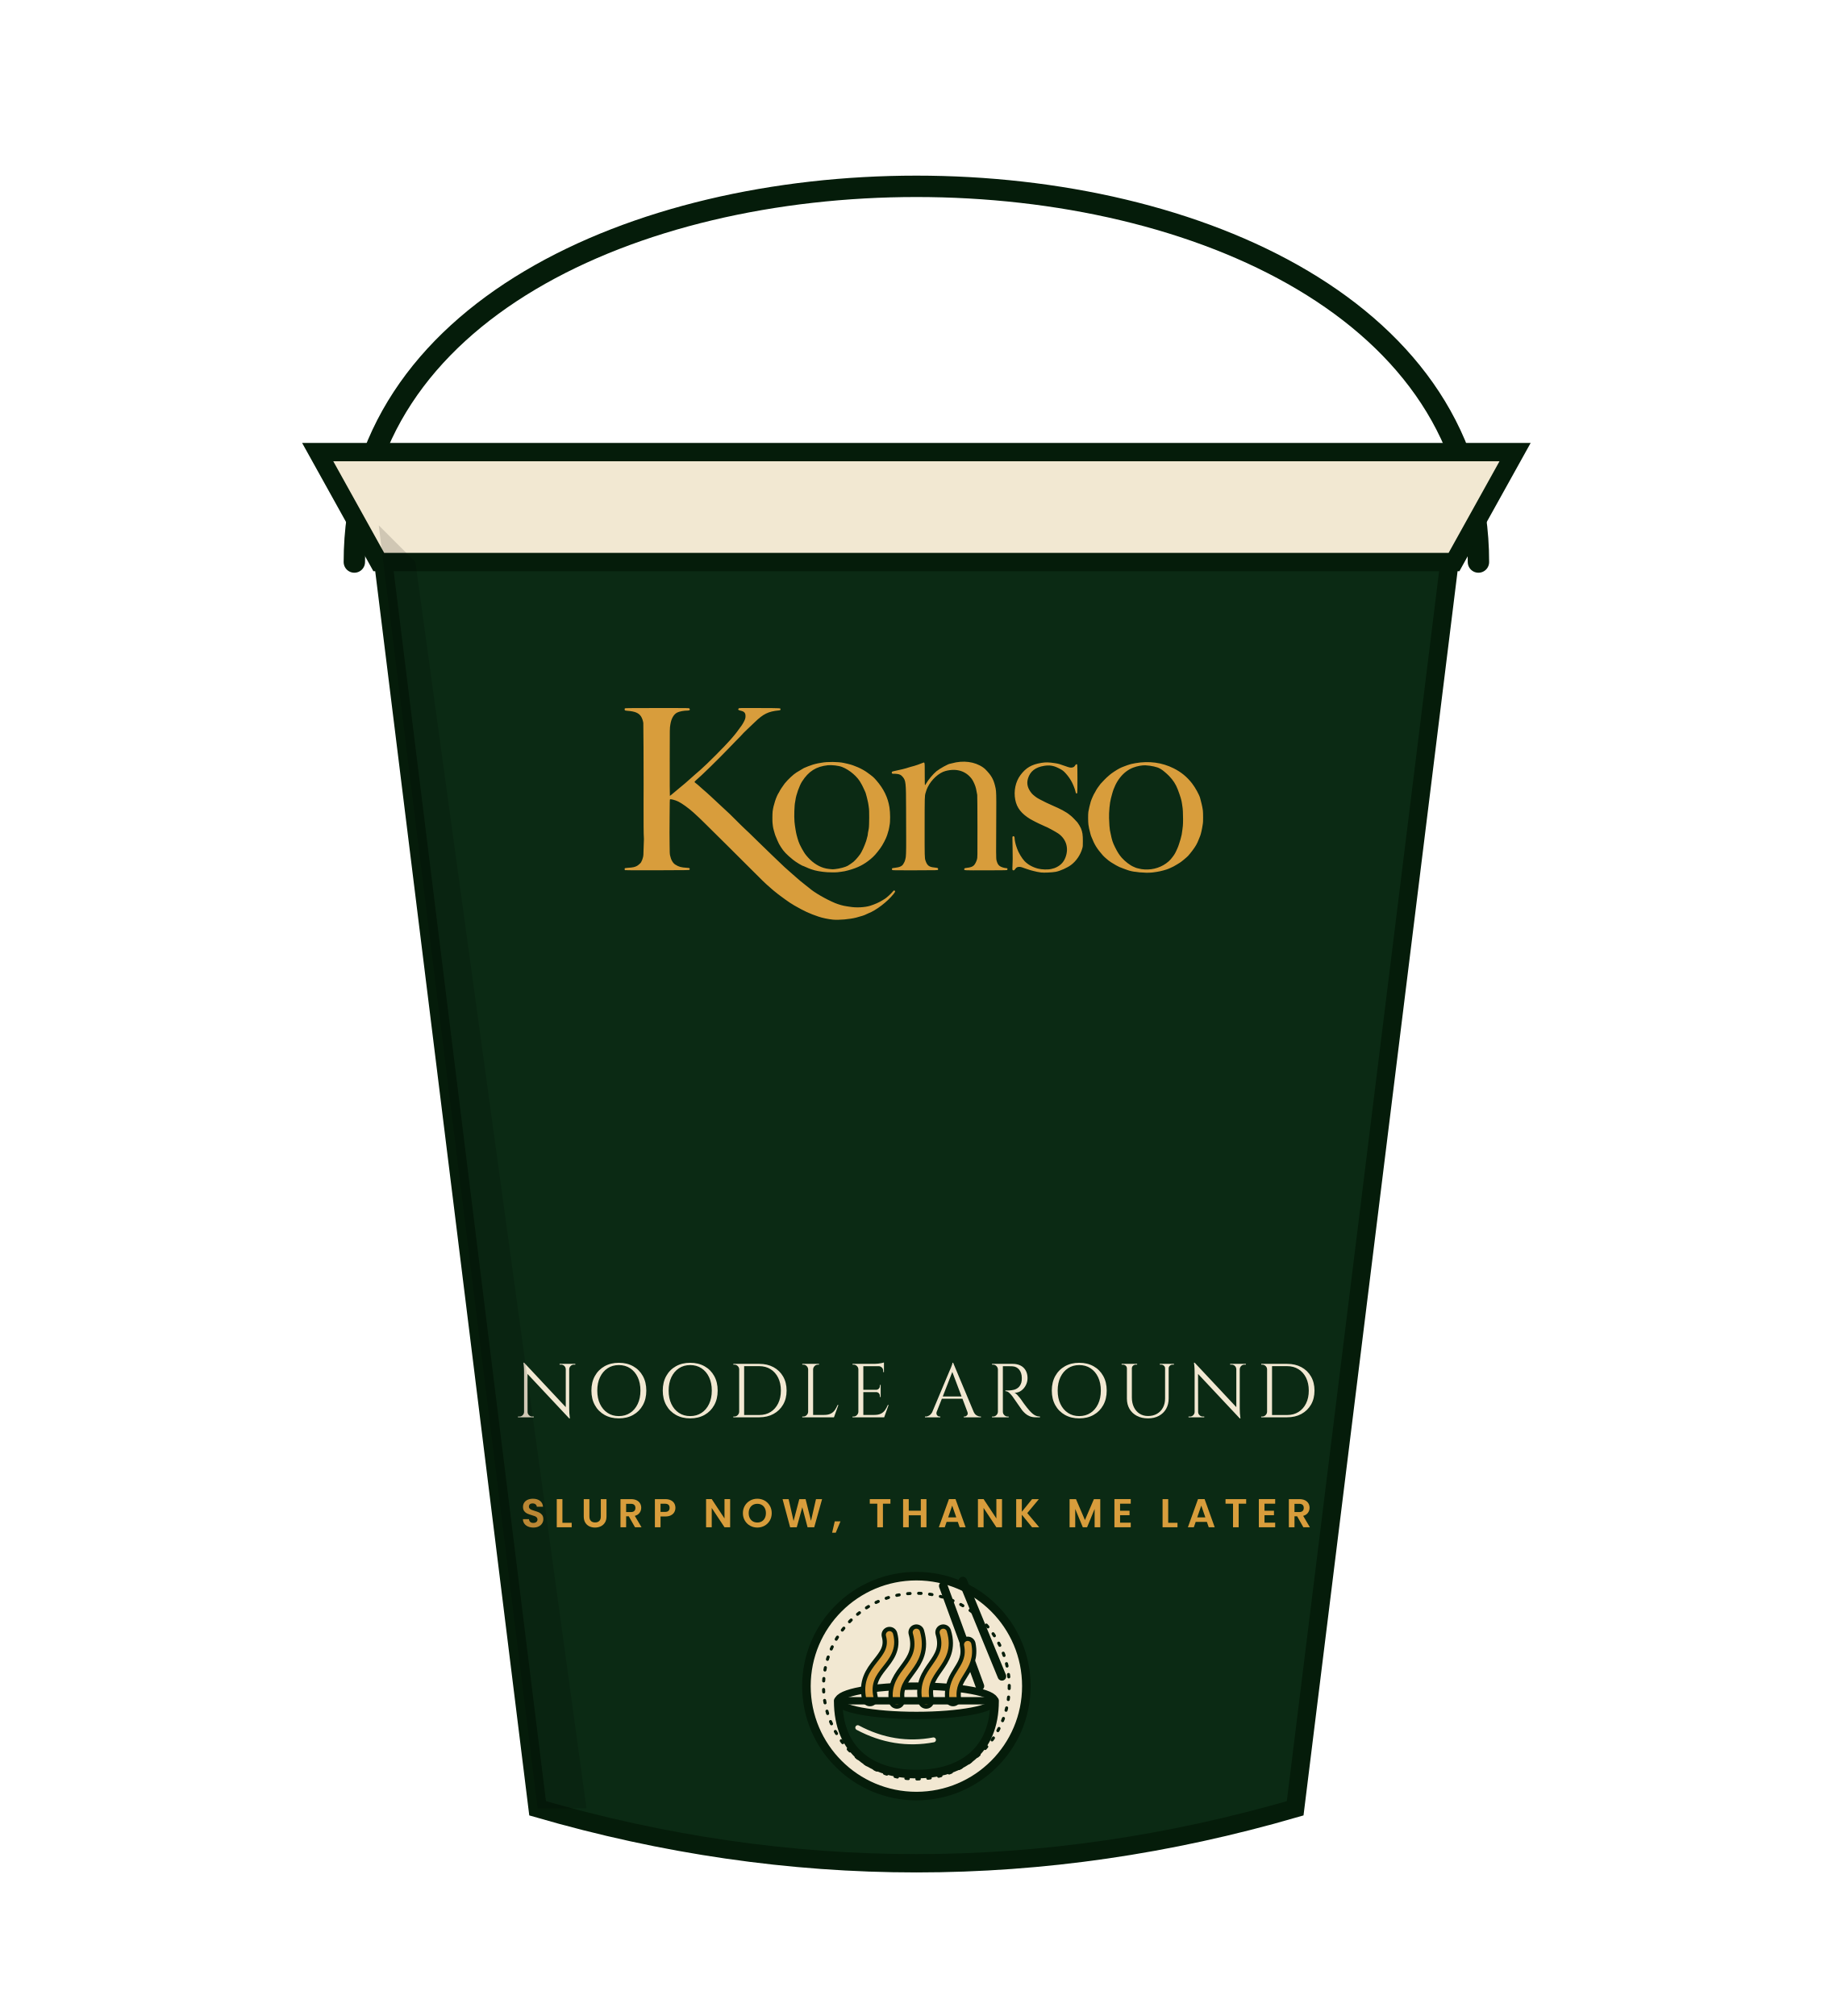
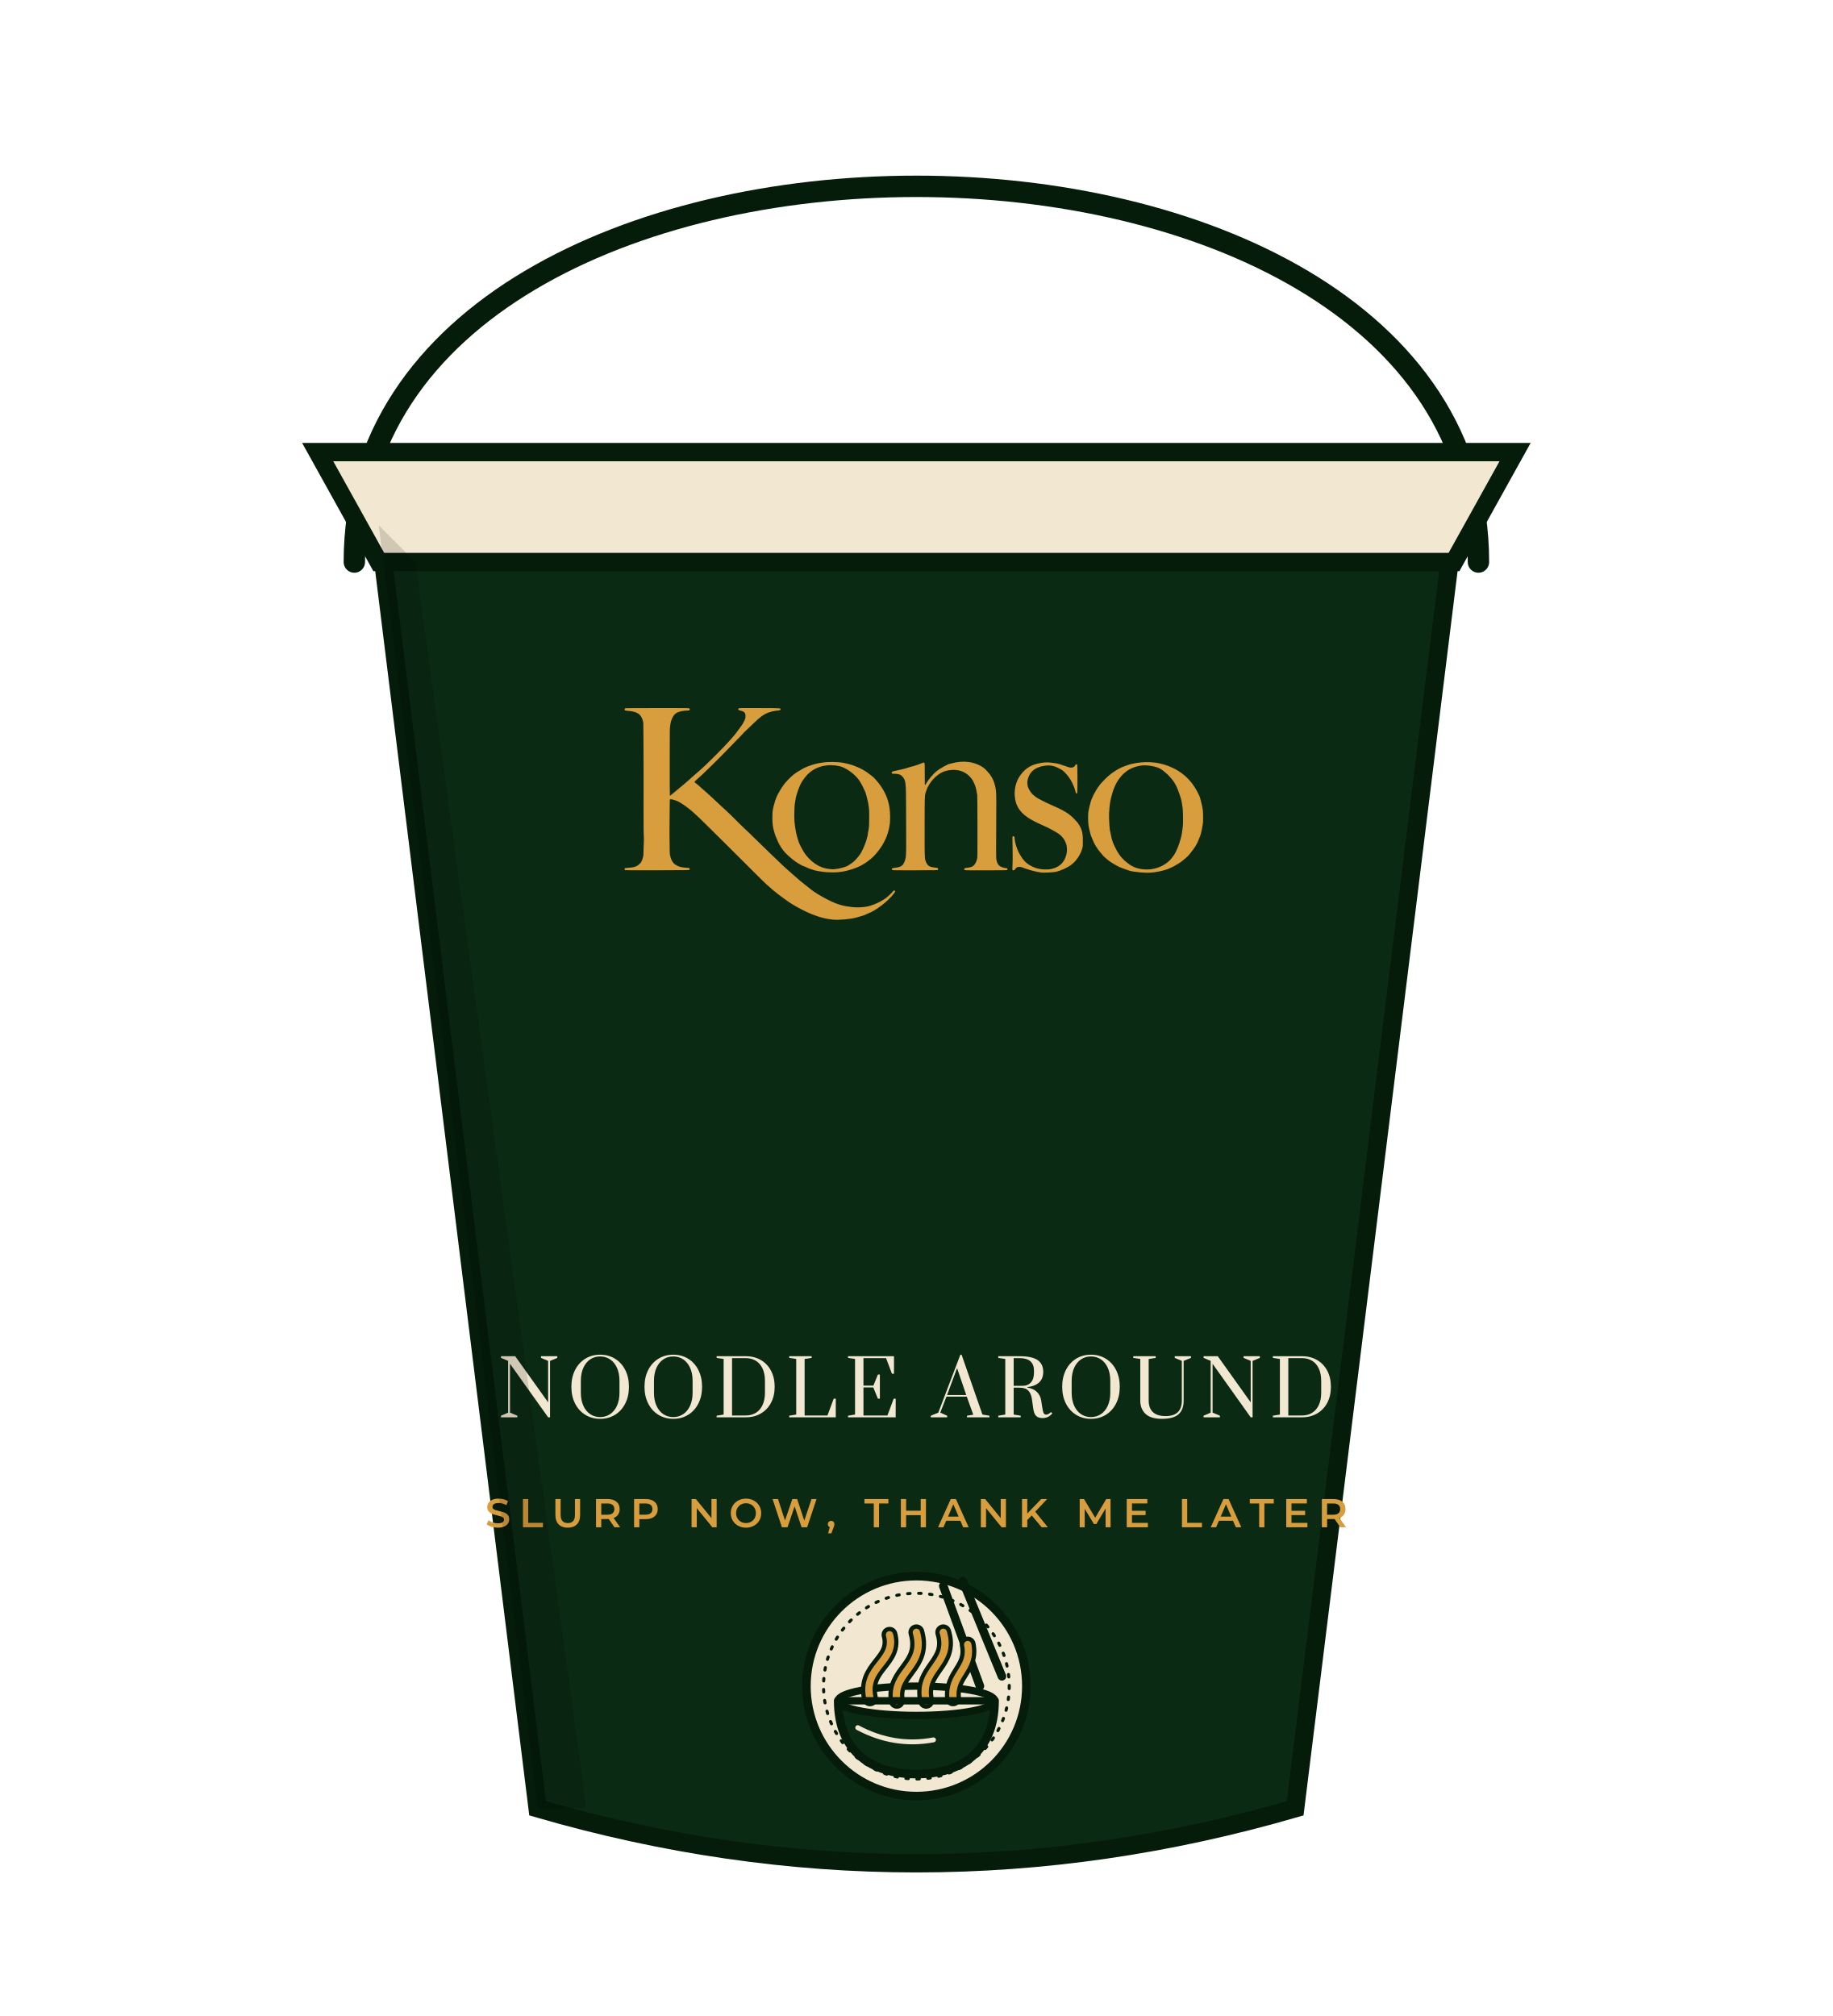
<svg xmlns="http://www.w3.org/2000/svg" viewBox="0 0 300 330">
  <path d="M58,92 C58,10 242,10 242,92" fill="none" stroke="#051C0A" stroke-width="3.5" stroke-linecap="round" />
  <path d="M62,86 L238,86 L212,296 Q150,314 88,296 Z" fill="#0B2A14" stroke="#051C0A" stroke-width="3" />
  <path d="M52,74 L248,74 L238,92 L62,92 Z" fill="#F2E8D2" stroke="#051C0A" stroke-width="3" />
  <svg x="96.00" y="110.00" width="108.00" height="45.23" viewBox="0 0 800.0 335.0">
    <path transform="translate(30.0 30.0)" fill="#D89D3C" fill-rule="evenodd" d="M268.75 270.24 C262.92 269.63 256.16 268.23 251.43 266.63 C240.30 262.87 234.21 260.07 222.00 253.07 C218.72 251.19 214.41 248.34 211.02 245.82 C209.59 244.75 207.55 243.26 206.49 242.50 C204.03 240.75 200.64 238.15 199.48 237.12 C198.99 236.69 197.98 235.88 197.23 235.33 C196.49 234.77 195.37 233.83 194.76 233.22 C194.14 232.62 193.01 231.62 192.24 231.00 C188.63 228.09 180.80 220.53 168.58 208.16 C164.50 204.03 143.81 183.41 140.75 180.42 C135.58 175.37 119.15 159.11 113.14 153.10 C108.88 148.83 104.75 144.92 99.62 140.29 C93.80 135.02 85.47 129.03 81.12 126.98 C77.21 125.14 71.88 123.77 71.20 124.45 C70.98 124.67 70.88 129.57 70.80 144.19 C70.75 154.88 70.69 164.07 70.67 164.62 C70.66 165.18 70.67 167.65 70.71 170.12 C70.74 172.60 70.78 176.59 70.79 179.00 C70.84 188.48 70.92 190.38 71.36 192.47 C72.44 197.65 74.72 201.64 77.62 203.48 C81.96 206.22 84.67 206.97 91.69 207.39 C94.17 207.54 94.55 207.62 94.88 208.08 C95.36 208.77 95.35 209.08 94.81 209.73 C94.38 210.27 94.38 210.27 55.80 210.39 C29.46 210.46 17.06 210.42 16.73 210.24 C16.08 209.89 16.05 208.12 16.69 207.79 C16.93 207.67 18.59 207.49 20.38 207.39 C26.01 207.09 28.76 206.50 31.35 205.02 C32.88 204.14 35.59 201.74 36.11 200.80 C37.17 198.87 38.00 196.88 38.22 195.70 C38.35 194.97 38.60 194.04 38.76 193.62 C38.96 193.13 39.10 190.63 39.16 186.38 C39.21 182.80 39.37 178.12 39.51 175.97 C39.65 173.65 39.67 171.36 39.54 170.34 C39.26 168.08 39.12 151.52 39.19 127.25 C39.22 116.46 39.25 107.23 39.25 106.75 C39.30 85.97 39.05 32.92 38.90 31.75 C38.54 29.05 37.31 25.60 36.01 23.69 C33.28 19.63 28.58 17.69 19.96 17.06 C18.22 16.93 16.88 16.71 16.64 16.52 C16.14 16.10 16.12 14.42 16.62 14.00 C16.91 13.77 25.52 13.69 55.64 13.66 C94.29 13.62 94.29 13.62 94.77 14.22 C96.00 15.73 95.16 16.75 92.67 16.75 C88.03 16.76 82.76 17.75 79.98 19.14 C75.75 21.26 72.73 26.60 71.65 33.88 C70.92 38.81 70.97 35.84 70.92 75.75 C70.88 103.76 70.96 120.04 71.12 120.20 C71.17 120.25 72.05 119.58 73.06 118.71 C75.71 116.44 81.45 111.63 83.62 109.88 C88.21 106.16 91.39 103.44 94.75 100.37 C96.74 98.55 100.18 95.49 102.40 93.59 C104.61 91.68 107.25 89.40 108.27 88.52 C115.77 82.04 137.95 59.76 144.78 51.86 C149.53 46.37 150.24 45.51 152.51 42.48 C158.08 35.07 159.03 33.67 160.70 30.51 C162.37 27.33 162.79 25.95 162.81 23.50 C162.84 19.56 161.27 17.81 156.78 16.85 C153.94 16.24 153.29 15.44 154.57 14.16 C155.14 13.59 155.14 13.59 179.75 13.68 C206.85 13.78 205.25 13.68 205.25 15.28 C205.25 16.17 204.78 16.42 202.74 16.62 C190.52 17.80 184.19 20.92 174.14 30.73 C171.65 33.15 167.57 37.03 165.06 39.35 C162.55 41.68 160.50 43.68 160.50 43.79 C160.50 43.99 154.31 50.43 150.22 54.48 C149.17 55.52 146.07 58.74 143.32 61.62 C130.79 74.79 109.59 95.51 102.43 101.59 C100.67 103.09 100.64 103.50 102.25 104.58 C103.40 105.35 105.48 107.14 111.46 112.53 C112.74 113.68 114.66 115.34 115.71 116.21 C116.76 117.08 118.81 118.94 120.25 120.35 C121.69 121.76 123.83 123.74 125.00 124.76 C126.17 125.78 128.98 128.41 131.25 130.60 C133.52 132.79 136.12 135.21 137.04 135.98 C139.51 138.05 147.39 145.63 151.25 149.63 C153.11 151.56 155.64 154.09 156.88 155.24 C158.11 156.40 160.70 158.88 162.62 160.76 C164.55 162.63 166.57 164.53 167.12 164.98 C167.68 165.43 172.91 170.54 178.75 176.34 C184.60 182.13 191.80 189.12 194.75 191.85 C197.71 194.59 201.71 198.42 203.64 200.35 C207.24 203.95 213.52 209.74 215.99 211.74 C216.75 212.35 218.67 214.04 220.25 215.50 C221.83 216.96 224.08 218.93 225.25 219.88 C226.42 220.83 228.19 222.36 229.19 223.29 C230.19 224.21 232.78 226.29 234.94 227.91 C237.11 229.53 239.38 231.31 240.00 231.87 C245.76 237.08 260.12 245.43 271.46 250.17 C275.61 251.90 281.47 253.54 285.12 254.00 C286.23 254.14 288.06 254.42 289.21 254.62 C296.83 255.96 307.33 255.46 313.88 253.45 C319.27 251.79 325.28 249.12 328.88 246.77 C329.84 246.14 330.99 245.44 331.44 245.21 C333.28 244.26 339.45 238.70 341.26 236.37 C342.46 234.81 342.86 234.60 343.66 235.13 C344.65 235.77 344.40 236.51 342.23 239.25 C334.96 248.44 321.11 259.05 311.74 262.60 C310.85 262.93 309.61 263.49 308.99 263.85 C307.22 264.84 303.52 266.05 297.12 267.74 C289.48 269.76 275.75 270.96 268.75 270.24 Z M646.75 213.25 C645.99 213.14 644.19 213.03 642.75 213.02 C641.31 213.00 639.39 212.82 638.50 212.62 C637.61 212.43 636.31 212.26 635.62 212.25 C633.80 212.23 628.94 211.20 626.50 210.31 C625.33 209.89 622.97 209.04 621.25 208.42 C616.87 206.86 615.01 206.02 612.08 204.34 C606.88 201.34 604.33 199.71 602.83 198.44 C601.98 197.72 600.41 196.38 599.33 195.47 C598.26 194.55 596.70 193.04 595.87 192.09 C588.84 184.05 585.88 179.25 582.34 170.12 C582.12 169.57 581.80 168.77 581.62 168.34 C581.43 167.90 581.21 167.12 581.12 166.59 C581.03 166.06 580.70 164.72 580.38 163.62 C579.62 161.01 579.09 158.51 578.60 155.12 C578.13 151.91 578.08 142.48 578.51 139.50 C578.85 137.15 580.54 129.96 581.39 127.20 C582.34 124.15 585.03 118.14 586.24 116.39 C586.63 115.82 587.12 114.95 587.33 114.45 C587.96 112.93 591.29 108.01 593.30 105.62 C595.27 103.29 601.06 97.44 602.38 96.47 C602.79 96.16 603.74 95.33 604.50 94.62 C606.23 93.01 613.15 88.43 616.12 86.92 C618.35 85.80 619.59 85.27 622.25 84.29 C623.01 84.02 624.54 83.45 625.65 83.03 C626.77 82.61 628.19 82.15 628.81 82.02 C629.43 81.88 630.21 81.66 630.55 81.53 C630.90 81.40 633.13 80.95 635.52 80.53 C652.16 77.60 667.89 79.72 682.00 86.81 C691.12 91.39 698.09 97.12 704.31 105.15 C708.13 110.08 712.94 118.81 714.00 122.75 C715.39 127.90 716.54 132.66 716.74 134.06 C716.86 134.92 717.14 136.64 717.36 137.88 C717.72 139.92 717.74 152.91 717.38 153.49 C717.33 153.57 717.17 154.59 717.02 155.76 C716.51 159.71 714.90 166.85 714.13 168.59 C713.81 169.30 713.03 171.26 712.38 172.95 C710.43 178.04 708.65 181.16 704.76 186.38 C702.81 188.99 700.35 192.01 699.29 193.09 C697.36 195.07 691.13 200.21 689.50 201.17 C689.02 201.45 687.56 202.36 686.25 203.18 C683.29 205.06 680.15 206.72 677.89 207.62 C676.94 207.99 675.98 208.40 675.77 208.52 C673.96 209.51 664.99 211.91 661.75 212.27 C660.58 212.40 658.78 212.67 657.75 212.87 C655.50 213.30 648.67 213.54 646.75 213.25 Z M521.12 213.08 C518.44 212.75 514.07 211.88 512.03 211.27 C510.71 210.88 509.01 210.43 508.25 210.27 C507.49 210.12 505.36 209.42 503.50 208.73 C498.04 206.69 496.52 206.26 494.77 206.25 C492.64 206.25 491.20 206.94 490.16 208.46 C488.99 210.15 488.58 210.50 487.76 210.50 C486.38 210.50 486.22 209.87 486.49 205.61 C486.82 200.27 486.85 194.64 486.62 182.25 C486.51 176.27 486.42 170.99 486.42 170.53 C486.42 169.16 487.47 168.62 488.50 169.45 C488.98 169.83 489.06 170.18 489.12 172.01 C489.18 174.04 490.16 178.57 491.11 181.25 C491.33 181.87 491.79 183.20 492.14 184.22 C493.72 188.86 497.92 195.89 501.09 199.21 C505.12 203.43 510.73 206.60 517.25 208.33 C521.93 209.58 529.58 209.80 533.62 208.80 C537.49 207.84 537.82 207.73 539.88 206.70 C545.18 204.05 548.57 200.38 550.67 195.00 C555.04 183.80 551.83 172.77 542.21 165.93 C539.24 163.82 527.09 157.25 526.15 157.25 C526.10 157.25 524.52 156.52 522.63 155.63 C520.75 154.73 519.15 154.00 519.07 154.00 C518.77 154.00 509.91 149.45 508.29 148.47 C497.35 141.83 491.83 134.77 489.89 124.96 C487.80 114.37 490.18 103.03 496.18 94.98 C502.79 86.11 509.65 82.11 521.62 80.15 C526.92 79.29 530.44 79.37 538.05 80.53 C542.21 81.17 543.95 81.66 550.24 83.96 C555.79 86.00 557.35 86.28 559.55 85.64 C561.01 85.21 561.62 84.67 562.84 82.75 C563.48 81.74 564.42 81.47 564.92 82.15 C565.38 82.77 565.41 116.49 564.95 116.95 C564.79 117.11 564.40 117.25 564.11 117.25 C563.47 117.25 563.17 116.61 562.74 114.38 C562.32 112.22 560.48 107.46 558.69 103.89 C556.86 100.24 554.31 96.54 551.26 93.12 C548.31 89.81 547.00 88.84 542.38 86.55 C536.12 83.44 531.64 82.72 525.05 83.74 C514.28 85.42 507.88 90.43 505.26 99.25 C503.39 105.56 504.95 111.45 510.12 117.48 C511.35 118.92 515.45 122.16 517.21 123.08 C517.57 123.28 518.94 124.03 520.25 124.75 C523.44 126.51 531.20 130.26 534.76 131.75 C544.33 135.76 552.37 140.12 555.78 143.15 C556.46 143.76 557.10 144.25 557.21 144.25 C557.53 144.25 564.06 150.81 565.22 152.30 C566.53 153.98 568.79 157.78 569.47 159.44 C571.37 164.06 571.86 167.30 571.85 175.12 C571.84 181.18 571.82 181.45 571.15 183.84 C568.96 191.64 563.93 199.09 557.62 203.87 C553.16 207.26 544.30 211.25 539.00 212.25 C534.65 213.07 524.76 213.53 521.12 213.08 Z M261.62 212.74 C260.66 212.64 258.47 212.43 256.75 212.27 C255.03 212.11 252.99 211.81 252.21 211.61 C251.44 211.41 250.54 211.25 250.21 211.25 C249.37 211.25 244.43 209.92 242.38 209.14 C241.41 208.77 240.06 208.27 239.38 208.02 C238.69 207.77 237.03 207.04 235.69 206.41 C234.36 205.77 233.15 205.25 233.00 205.25 C231.79 205.25 223.91 200.47 220.34 197.57 C212.57 191.25 209.08 187.59 205.74 182.25 C203.39 178.49 203.02 177.77 201.48 174.17 C198.80 167.86 198.52 167.15 198.15 165.62 C197.95 164.80 197.44 163.01 197.03 161.65 C196.61 160.28 196.16 158.15 196.02 156.90 C195.88 155.65 195.69 154.01 195.59 153.25 C195.30 150.98 195.38 141.81 195.70 139.00 C196.57 131.57 200.20 120.61 203.29 116.08 C203.68 115.51 204.00 114.94 204.00 114.81 C204.00 114.29 208.49 107.43 210.25 105.25 C214.25 100.31 220.79 94.17 224.49 91.88 C226.91 90.37 232.89 86.81 233.63 86.43 C235.22 85.62 242.73 82.74 244.27 82.36 C245.15 82.14 246.72 81.70 247.75 81.39 C248.78 81.07 250.30 80.73 251.12 80.64 C251.95 80.54 253.69 80.26 255.00 80.00 C261.90 78.64 275.38 78.76 282.00 80.25 C283.31 80.54 285.58 81.05 287.06 81.39 C294.67 83.11 304.26 87.39 310.25 91.73 C317.28 96.83 318.13 97.56 321.47 101.41 C330.35 111.62 335.45 122.13 337.35 134.12 C338.37 140.62 338.44 151.80 337.47 155.88 C337.22 156.97 337.00 158.25 337.00 158.72 C337.00 159.55 336.32 162.08 334.59 167.66 C333.32 171.79 329.08 179.89 326.08 183.91 C321.24 190.43 318.57 193.41 314.59 196.72 C306.51 203.46 298.96 207.30 287.72 210.38 C283.53 211.53 282.47 211.74 278.38 212.27 C277.14 212.42 275.39 212.65 274.50 212.76 C272.55 213.02 264.08 213.00 261.62 212.74 Z M341.00 210.18 C340.28 209.82 340.07 208.85 340.56 208.17 C340.82 207.81 341.56 207.65 344.20 207.37 C349.86 206.78 352.94 205.26 354.38 202.36 C354.80 201.52 355.33 200.54 355.57 200.18 C355.81 199.81 356.00 199.30 356.00 199.04 C356.00 198.78 356.27 197.84 356.60 196.97 C357.44 194.73 357.68 188.80 357.60 172.00 C357.57 164.64 357.53 148.16 357.50 135.38 C357.44 104.02 357.19 101.68 353.43 97.17 C351.47 94.82 349.83 93.97 346.52 93.58 C344.93 93.40 343.16 93.31 342.59 93.40 C340.72 93.67 339.70 92.81 340.24 91.41 C340.49 90.76 340.84 90.57 342.50 90.24 C350.11 88.72 357.61 86.85 360.88 85.65 C361.84 85.30 362.80 85.01 363.02 85.01 C363.24 85.00 365.15 84.49 367.27 83.86 C370.65 82.86 372.65 82.15 377.55 80.21 C380.28 79.13 380.12 78.33 380.12 93.83 C380.12 103.61 380.20 107.11 380.41 107.18 C380.57 107.23 381.18 106.40 381.76 105.33 C384.17 100.93 390.42 93.46 394.37 90.28 C398.42 87.03 408.90 81.25 410.76 81.25 C410.93 81.25 411.81 81.04 412.72 80.78 C426.74 76.80 440.76 78.62 450.88 85.72 C452.79 87.06 453.45 87.68 456.03 90.51 C461.79 96.83 464.17 101.71 466.11 111.25 C466.83 114.78 466.97 120.01 466.85 139.75 C466.54 191.52 466.56 196.15 467.19 198.48 C468.63 203.85 470.32 205.65 475.34 207.15 C476.44 207.48 477.86 207.75 478.50 207.75 C479.13 207.75 479.85 207.90 480.10 208.07 C480.72 208.53 480.55 209.78 479.81 210.14 C479.40 210.35 472.17 210.44 454.22 210.47 C426.96 210.52 428.00 210.58 428.00 209.17 C428.00 208.05 428.50 207.75 430.75 207.51 C435.56 207.00 438.09 206.11 439.80 204.33 C441.18 202.90 442.71 199.92 443.44 197.25 C444.09 194.88 444.09 194.88 444.04 157.62 C444.01 137.14 443.89 119.76 443.77 119.00 C443.53 117.47 442.93 114.36 442.33 111.50 C441.59 107.96 439.06 102.21 437.13 99.62 C429.83 89.89 418.54 86.49 405.27 90.03 C397.30 92.16 388.23 100.41 383.73 109.62 C382.52 112.11 382.31 112.67 381.10 116.73 C380.05 120.28 380.02 121.30 379.99 157.41 C379.95 193.33 380.01 195.54 380.95 198.40 C382.97 204.52 385.27 206.40 391.50 206.99 C395.38 207.35 395.79 207.47 396.20 208.32 C396.47 208.88 396.47 209.12 396.20 209.69 C395.87 210.38 395.87 210.38 368.75 210.43 C347.43 210.48 341.49 210.42 341.00 210.18 Z M654.58 209.13 C665.19 207.80 675.15 202.11 680.65 194.22 C681.19 193.45 681.93 192.44 682.29 191.97 C683.22 190.79 685.85 185.68 686.46 183.88 C686.73 183.05 687.19 181.93 687.48 181.38 C687.77 180.84 688.00 180.16 688.00 179.88 C688.00 179.60 688.28 178.78 688.62 178.05 C689.17 176.88 691.39 168.93 691.65 167.25 C693.22 156.88 693.32 155.76 693.34 148.50 C693.36 141.68 693.01 135.15 692.49 132.75 C692.36 132.13 692.14 130.64 692.01 129.43 C691.62 125.88 690.01 120.50 686.87 112.28 C684.53 106.15 681.26 101.09 676.32 95.98 C673.63 93.20 668.64 88.99 666.85 87.99 C666.32 87.70 665.52 87.23 665.08 86.96 C662.14 85.17 654.57 83.48 647.88 83.13 C643.76 82.91 638.01 83.98 632.90 85.90 C620.88 90.44 611.35 102.38 607.27 118.02 C606.82 119.73 606.19 122.08 605.87 123.25 C604.46 128.34 603.35 140.06 603.60 147.25 C603.84 154.25 604.26 160.00 604.64 161.75 C604.84 162.64 605.27 164.73 605.60 166.38 C607.15 174.03 607.96 176.49 610.87 182.43 C613.63 188.07 616.10 191.95 619.06 195.27 C623.06 199.76 629.13 204.40 633.28 206.13 C634.16 206.50 635.35 207.02 635.92 207.28 C636.50 207.54 637.14 207.75 637.35 207.75 C637.56 207.75 638.72 208.03 639.93 208.37 C643.80 209.46 649.52 209.76 654.58 209.13 Z M271.29 208.99 C276.63 208.47 284.17 206.49 286.75 204.93 C289.08 203.53 292.52 201.16 293.78 200.08 C297.05 197.28 302.40 190.72 303.35 188.32 C303.62 187.66 304.02 186.84 304.26 186.50 C305.44 184.79 309.74 173.85 309.76 172.54 C309.76 172.17 310.04 171.09 310.38 170.12 C310.72 169.16 311.00 167.93 311.00 167.38 C311.00 166.50 311.31 164.66 312.26 159.86 C312.89 156.72 312.99 136.80 312.39 134.79 C312.33 134.56 312.15 133.21 312.00 131.79 C311.84 130.37 311.60 128.90 311.46 128.54 C311.31 128.17 311.11 127.26 311.01 126.50 C310.90 125.74 310.40 123.61 309.89 121.75 C309.38 119.89 308.80 117.80 308.61 117.09 C308.42 116.38 307.82 114.90 307.26 113.81 C306.71 112.71 305.86 110.88 305.38 109.75 C304.89 108.62 304.29 107.40 304.03 107.04 C303.77 106.67 303.27 105.78 302.90 105.06 C298.93 97.18 289.18 88.74 279.83 85.10 C275.72 83.51 267.39 82.52 262.50 83.05 C248.49 84.56 239.28 90.39 231.38 102.74 C228.13 107.81 224.10 119.14 223.36 125.28 C223.27 126.02 223.11 127.02 222.99 127.50 C222.07 131.29 221.62 144.77 222.19 151.50 C222.58 156.11 224.04 165.08 224.83 167.79 C225.17 168.94 225.61 170.55 225.82 171.38 C226.42 173.76 227.46 176.70 228.57 179.12 C229.66 181.51 232.56 186.87 233.11 187.50 C233.29 187.71 233.64 188.27 233.88 188.75 C234.78 190.53 238.08 194.51 241.06 197.40 C247.79 203.93 255.63 207.87 263.62 208.74 C265.00 208.89 266.46 209.05 266.88 209.09 C268.35 209.26 268.73 209.25 271.29 208.99 Z" />
  </svg>
  <g fill="#F2E8D2">
-     <path transform="translate(84.22 232) scale(0.0125 -0.0125)" d="M126 715 671 133V629Q670 655 652.5 672.5Q635 690 609 690H590V700H796V690H778Q753 690 735 672.5Q717 655 716 629V114Q716 82 718 52.5Q720 23 723 5L725 -14H716L170 568L171 71Q171 46 189 28Q207 10 232 10H251V0H45V10H64Q89 10 107 28Q125 46 125 71V590Q125 641 121 678L116 715Z" />
-     <path transform="translate(95.93 232) scale(0.0125 -0.0125)" d="M429 714Q536 714 617 668.5Q698 623 743.5 541Q789 459 789 350Q789 241 743.5 159Q698 77 617 31.5Q536 -14 429 -14Q323 -14 242 31.5Q161 77 115.5 159Q70 241 70 350Q70 459 115.5 541Q161 623 242 668.5Q323 714 429 714ZM429 16Q514 16 577.5 58Q641 100 676.5 175Q712 250 712 350Q712 450 676.5 525Q641 600 577.5 642Q514 684 429 684Q345 684 281.5 642Q218 600 182.5 525Q147 450 147 350Q147 250 182.5 175Q218 100 281.5 58Q345 16 429 16Z" />
-     <path transform="translate(107.61 232) scale(0.0125 -0.0125)" d="M429 714Q536 714 617 668.5Q698 623 743.5 541Q789 459 789 350Q789 241 743.5 159Q698 77 617 31.5Q536 -14 429 -14Q323 -14 242 31.5Q161 77 115.5 159Q70 241 70 350Q70 459 115.5 541Q161 623 242 668.5Q323 714 429 714ZM429 16Q514 16 577.5 58Q641 100 676.5 175Q712 250 712 350Q712 450 676.5 525Q641 600 577.5 642Q514 684 429 684Q345 684 281.5 642Q218 600 182.5 525Q147 450 147 350Q147 250 182.5 175Q218 100 281.5 58Q345 16 429 16Z" />
-     <path transform="translate(119.28 232) scale(0.0125 -0.0125)" d="M399 700Q506 700 586.5 656.5Q667 613 712.5 534Q758 455 758 350Q758 245 712.5 166.5Q667 88 586.5 44Q506 0 399 0H60V10H73Q99 10 117.5 28.5Q136 47 137 73V627Q137 653 118 671.5Q99 690 73 690H61L60 700ZM202 670V30H399Q485 30 548.5 70Q612 110 647.5 182Q683 254 683 350Q683 446 647.5 518Q612 590 548 630Q484 670 399 670Z" />
-     <path transform="translate(130.57 232) scale(0.0125 -0.0125)" d="M533 162 475 0H60V10H73Q99 10 117.5 28.5Q136 47 137 73V627Q136 653 117.5 671.5Q99 690 73 690H60V700H279V690H266Q240 690 221.5 671.5Q203 653 202 627V31H345Q398 31 431.5 47.5Q465 64 486 94Q507 124 523 162Z" />
-     <path transform="translate(138.79 232) scale(0.0125 -0.0125)" d="M533 162 475 0H60V10H73Q99 10 117.5 28.5Q136 47 137 73V627Q137 653 118 671.5Q99 690 73 690H61L60 700H350Q372 700 396.5 703Q421 706 442 710Q463 714 472 718V592H462V610Q462 634 445 652Q431 666 412 669H202V360H371Q391 361 405 375.5Q419 390 419 410V424H429V266H419V281Q419 301 405 315.5Q391 330 371 330H202V31H345Q398 31 431.5 47.5Q465 64 486 94Q507 124 523 162Z" />
-     <path transform="translate(151.53 232) scale(0.0125 -0.0125)" d="M359 714 627 73Q642 39 667 24.5Q692 10 715 10H723V0H498V10H507Q526 10 541 27Q555 41 547 67L481 243H211L142 68Q138 51 142 39Q147 25 158.5 17.5Q170 10 182 10H191V0H-10V10H-1Q22 10 47 25Q68 38 84 66L313 611L319 624Q324 636 331.5 654Q339 672 344.5 689Q350 706 350 714ZM223 273H469L348 594Z" />
-     <path transform="translate(161.63 232) scale(0.0125 -0.0125)" d="M137 73V627Q136 653 117.5 671.5Q99 690 73 690H60V700H330Q375 700 411.5 687Q448 674 473 649.5Q498 625 511.5 590.5Q525 556 525 512Q525 464 502.5 420Q480 376 441.5 348.5Q403 321 355 321Q372 314 392 292.5Q412 271 427 251L441 232Q454 212 474.5 184Q495 156 516 129Q537 102 552 86Q572 64 592 47Q612 30 635.5 20Q659 10 688 10V0H633Q587 0 553.5 14Q520 28 497 48.5Q474 69 458 88Q455 92 441.5 111Q428 130 409.5 156.5Q391 183 373 209Q355 235 342 253.5Q329 272 327 275Q308 300 285 321Q262 342 235 342V352H251Q266 351 288 352Q314 353 345 360Q376 367 403 389Q430 411 444 456Q447 467 449 483.5Q451 500 450 516Q449 584 415.5 624.5Q382 665 326 668Q298 670 268.5 669.5Q239 669 219 669H202V73Q202 47 221 28.5Q240 10 266 10H278V0H60V10H73Q99 10 117.5 28.5Q136 47 137 73Z" />
-     <path transform="translate(171.29 232) scale(0.0125 -0.0125)" d="M429 714Q536 714 617 668.5Q698 623 743.5 541Q789 459 789 350Q789 241 743.5 159Q698 77 617 31.5Q536 -14 429 -14Q323 -14 242 31.5Q161 77 115.5 159Q70 241 70 350Q70 459 115.5 541Q161 623 242 668.5Q323 714 429 714ZM429 16Q514 16 577.5 58Q641 100 676.5 175Q712 250 712 350Q712 450 676.5 525Q641 600 577.5 642Q514 684 429 684Q345 684 281.5 642Q218 600 182.5 525Q147 450 147 350Q147 250 182.5 175Q218 100 281.5 58Q345 16 429 16Z" />
-     <path transform="translate(182.97 232) scale(0.0125 -0.0125)" d="M253 700V690H237Q215 690 199.5 676Q184 662 184 640V260Q184 188 210.5 133Q237 78 285 47.5Q333 17 396 17Q463 17 513 46Q563 75 591 126.5Q619 178 619 247V640Q619 662 603.5 676Q588 690 566 690H550V700H735V690H719Q697 690 681.5 676Q666 662 666 640V247Q666 169 632.5 110.5Q599 52 538 19Q477 -14 396 -14Q313 -14 250.5 18.5Q188 51 153.5 109.5Q119 168 119 246V640Q119 662 103.5 676Q88 690 66 690H50V700Z" />
-     <path transform="translate(193.98 232) scale(0.0125 -0.0125)" d="M126 715 671 133V629Q670 655 652.5 672.5Q635 690 609 690H590V700H796V690H778Q753 690 735 672.5Q717 655 716 629V114Q716 82 718 52.5Q720 23 723 5L725 -14H716L170 568L171 71Q171 46 189 28Q207 10 232 10H251V0H45V10H64Q89 10 107 28Q125 46 125 71V590Q125 641 121 678L116 715Z" />
-     <path transform="translate(205.69 232) scale(0.0125 -0.0125)" d="M399 700Q506 700 586.5 656.5Q667 613 712.5 534Q758 455 758 350Q758 245 712.5 166.5Q667 88 586.5 44Q506 0 399 0H60V10H73Q99 10 117.5 28.5Q136 47 137 73V627Q137 653 118 671.5Q99 690 73 690H61L60 700ZM202 670V30H399Q485 30 548.5 70Q612 110 647.5 182Q683 254 683 350Q683 446 647.5 518Q612 590 548 630Q484 670 399 670Z" />
+     <path transform="translate(81.47 232) scale(0.0125 -0.0125)" d="M43 0V21L136 61V739L43 778V800H229L660 196V739L567 778V800H780V778L685 739V0H660L161 701V61L257 21V0Z" />
+     <path transform="translate(92.85 232) scale(0.0125 -0.0125)" d="M54 400Q54 523 102 618.5Q150 714 236 767Q322 820 431 820Q540 820 626 767Q712 714 760 618.5Q808 523 808 400Q808 277 760 181.5Q712 86 626 33Q540 -20 431 -20Q322 -20 236 33Q150 86 102 181.5Q54 277 54 400ZM684 323V477Q684 576 651 648.5Q618 721 560.5 759Q503 797 431 797Q358 797 301 759Q244 721 211 648.5Q178 576 178 477V323Q178 224 211 151.5Q244 79 301 41Q358 3 431 3Q503 3 560.5 41Q618 79 651 151.5Q684 224 684 323Z" />
+     <path transform="translate(104.82 232) scale(0.0125 -0.0125)" d="M54 400Q54 523 102 618.5Q150 714 236 767Q322 820 431 820Q540 820 626 767Q712 714 760 618.5Q808 523 808 400Q808 277 760 181.5Q712 86 626 33Q540 -20 431 -20Q322 -20 236 33Q150 86 102 181.5Q54 277 54 400ZM684 323V477Q684 576 651 648.5Q618 721 560.5 759Q503 797 431 797Q358 797 301 759Q244 721 211 648.5Q178 576 178 477V323Q178 224 211 151.5Q244 79 301 41Q358 3 431 3Q503 3 560.5 41Q618 79 651 151.5Q684 224 684 323Z" />
+     <path transform="translate(116.8 232) scale(0.0125 -0.0125)" d="M40 21 132 36V764L40 778V800H423Q533 800 618.5 750.5Q704 701 752 610.5Q800 520 800 400Q800 280 752 189.5Q704 99 618 49.5Q532 0 423 0H40ZM423 24Q496 24 552.5 58Q609 92 641 159.5Q673 227 673 323V477Q673 573 641 640Q609 707 552.5 741Q496 775 423 775H242V24Z" />
+     <path transform="translate(128.68 232) scale(0.0125 -0.0125)" d="M40 0V21L132 36V764L40 778V800H334V778L242 764V24H541L623 244H650V0Z" />
+     <path transform="translate(138.31 232) scale(0.0125 -0.0125)" d="M40 0V21L132 36V764L40 778V800H642V571H615L538 775H242V415H372L431 560H457V244H431L371 391H242V24H556L638 244H664V0Z" />
+     <path transform="translate(152.71 232) scale(0.0125 -0.0125)" d="M-28 0V21L70 61L359 820H375L648 36L740 21V0H446V21L528 34L443 271H177L96 61L186 21V0ZM185 292H436L316 644Z" />
+     <path transform="translate(162.9 232) scale(0.0125 -0.0125)" d="M499 109 480 243Q470 311 433.5 349.5Q397 388 320 388H242V36L334 21V0H40V21L132 36V764L40 778V800H320Q483 800 556 749Q629 698 629 594Q629 422 421 395V389Q498 378 544.5 334Q591 290 603 217L616 131Q624 75 634.5 55Q645 35 667 35Q682 35 699 44.5Q716 54 731 69L748 51Q719 18 688 4Q657 -10 621 -10Q565 -10 537 17Q509 44 499 109ZM354 412Q427 412 467.5 456.5Q508 501 508 588V609Q508 775 320 775H242V412Z" />
+     <path transform="translate(173.19 232) scale(0.0125 -0.0125)" d="M54 400Q54 523 102 618.5Q150 714 236 767Q322 820 431 820Q540 820 626 767Q712 714 760 618.5Q808 523 808 400Q808 277 760 181.5Q712 86 626 33Q540 -20 431 -20Q322 -20 236 33Q150 86 102 181.5Q54 277 54 400ZM684 323V477Q684 576 651 648.5Q618 721 560.5 759Q503 797 431 797Q358 797 301 759Q244 721 211 648.5Q178 576 178 477V323Q178 224 211 151.5Q244 79 301 41Q358 3 431 3Q503 3 560.5 41Q618 79 651 151.5Q684 224 684 323Z" />
+     <path transform="translate(185.16 232) scale(0.0125 -0.0125)" d="M119 219V764L27 778V800H321V778L229 764V219Q229 121 284 68.5Q339 16 451 16Q663 16 663 219V739L570 778V800H783V778L687 739V219Q687 99 620 39.5Q553 -20 402 -20Q255 -20 187 45.5Q119 111 119 219Z" />
+     <path transform="translate(196.47 232) scale(0.0125 -0.0125)" d="M43 0V21L136 61V739L43 778V800H229L660 196V739L567 778V800H780V778L685 739V0H660L161 701V61L257 21V0Z" />
+     <path transform="translate(207.85 232) scale(0.0125 -0.0125)" d="M40 21 132 36V764L40 778V800H423Q533 800 618.5 750.5Q704 701 752 610.5Q800 520 800 400Q800 280 752 189.5Q704 99 618 49.5Q532 0 423 0H40ZM423 24Q496 24 552.5 58Q609 92 641 159.5Q673 227 673 323V477Q673 573 641 640Q609 707 552.5 741Q496 775 423 775H242V24Z" />
  </g>
  <g fill="#D89D3C">
-     <path transform="translate(85.26 250) scale(0.0066 -0.0066)" d="M51 201H201Q204 158 231.5 133Q259 108 307 108Q356 108 384 131.5Q412 155 412 193Q412 224 393 244Q374 264 345.5 275.5Q317 287 267 301Q199 321 156.5 340.5Q114 360 83.5 399.5Q53 439 53 505Q53 567 84 613Q115 659 171 683.5Q227 708 299 708Q407 708 474.5 655.5Q542 603 549 509H395Q393 545 364.5 568.5Q336 592 289 592Q248 592 223.5 571Q199 550 199 510Q199 482 217.5 463.5Q236 445 263.5 433.5Q291 422 341 407Q409 387 452 367Q495 347 526 307Q557 267 557 202Q557 146 528 98Q499 50 443 21.5Q387 -7 310 -7Q237 -7 178.5 18Q120 43 86 90Q52 137 51 201Z" />
-     <path transform="translate(90.68 250) scale(0.0066 -0.0066)" d="M209 111H439V0H69V698H209Z" />
-     <path transform="translate(95.11 250) scale(0.0066 -0.0066)" d="M207 698V266Q207 195 244 157.5Q281 120 348 120Q416 120 453 157.5Q490 195 490 266V698H631V267Q631 178 592.5 116.5Q554 55 489.5 24Q425 -7 346 -7Q268 -7 204.5 24Q141 55 104 116.5Q67 178 67 267V698Z" />
-     <path transform="translate(101.11 250) scale(0.0066 -0.0066)" d="M429 0 275 272H209V0H69V698H331Q412 698 469 669.5Q526 641 554.5 592.5Q583 544 583 484Q583 415 543 359.5Q503 304 424 283L591 0ZM209 377H326Q383 377 411 404.5Q439 432 439 481Q439 529 411 555.5Q383 582 326 582H209Z" />
-     <path transform="translate(106.74 250) scale(0.0066 -0.0066)" d="M326 268H209V0H69V698H326Q407 698 464 670Q521 642 549.5 593Q578 544 578 482Q578 426 551.5 377Q525 328 468.5 298Q412 268 326 268ZM434 482Q434 584 320 584H209V381H320Q378 381 406 407.5Q434 434 434 482Z" />
-     <path transform="translate(115.12 250) scale(0.0066 -0.0066)" d="M666 0H526L209 479V0H69V699H209L526 219V699H666Z" />
-     <path transform="translate(121.37 250) scale(0.0066 -0.0066)" d="M35 351Q35 453 83 534.5Q131 616 213 662Q295 708 393 708Q492 708 573.5 662Q655 616 702.5 534.5Q750 453 750 351Q750 248 702.5 166.5Q655 85 573 39Q491 -7 393 -7Q295 -7 213 39Q131 85 83 166.5Q35 248 35 351ZM606 351Q606 421 579 473.5Q552 526 504 554Q456 582 393 582Q330 582 281.5 554Q233 526 206 473.5Q179 421 179 351Q179 281 206 228Q233 175 281.5 146.5Q330 118 393 118Q456 118 504 146.5Q552 175 579 228Q606 281 606 351Z" />
-     <path transform="translate(127.95 250) scale(0.0066 -0.0066)" d="M1002 698 807 0H642L511 497L374 0L210 -1L22 698H172L295 156L437 698H593L727 159L851 698Z" />
-     <path transform="translate(136.11 250) scale(0.0066 -0.0066)" d="M222 147 105 -134H15L80 147Z" />
-     <path transform="translate(142.16 250) scale(0.0066 -0.0066)" d="M544 698V585H358V0H218V585H32V698Z" />
-     <path transform="translate(147.37 250) scale(0.0066 -0.0066)" d="M648 698V0H508V297H209V0H69V698H209V411H508V698Z" />
-     <path transform="translate(153.5 250) scale(0.0066 -0.0066)" d="M497 133H219L173 0H26L277 699H440L691 0H543ZM459 245 358 537 257 245Z" />
-     <path transform="translate(159.62 250) scale(0.0066 -0.0066)" d="M666 0H526L209 479V0H69V699H209L526 219V699H666Z" />
-     <path transform="translate(165.88 250) scale(0.0066 -0.0066)" d="M463 0 209 311V0H69V698H209V385L463 698H632L344 352L640 0Z" />
-     <path transform="translate(174.62 250) scale(0.0066 -0.0066)" d="M830 698V0H690V454L503 0H397L209 454V0H69V698H228L450 179L672 698Z" />
-     <path transform="translate(181.96 250) scale(0.0066 -0.0066)" d="M209 585V410H444V299H209V114H474V0H69V699H474V585Z" />
-     <path transform="translate(189.84 250) scale(0.0066 -0.0066)" d="M209 111H439V0H69V698H209Z" />
-     <path transform="translate(194.27 250) scale(0.0066 -0.0066)" d="M497 133H219L173 0H26L277 699H440L691 0H543ZM459 245 358 537 257 245Z" />
-     <path transform="translate(200.39 250) scale(0.0066 -0.0066)" d="M544 698V585H358V0H218V585H32V698Z" />
-     <path transform="translate(205.6 250) scale(0.0066 -0.0066)" d="M209 585V410H444V299H209V114H474V0H69V699H474V585Z" />
-     <path transform="translate(210.51 250) scale(0.0066 -0.0066)" d="M429 0 275 272H209V0H69V698H331Q412 698 469 669.5Q526 641 554.5 592.5Q583 544 583 484Q583 415 543 359.5Q503 304 424 283L591 0ZM209 377H326Q383 377 411 404.5Q439 432 439 481Q439 529 411 555.5Q383 582 326 582H209Z" />
+     <path transform="translate(79.43 250) scale(0.0066 -0.0066)" d="M311 -10Q229 -10 154 13.5Q79 37 35 74L80 175Q122 142 184 120Q246 98 311 98Q366 98 400 110Q434 122 450 142.5Q466 163 466 189Q466 221 443 240.5Q420 260 383.5 271.5Q347 283 302.5 293Q258 303 213.5 316.5Q169 330 132.5 351.5Q96 373 73 409Q50 445 50 501Q50 558 80.5 605.5Q111 653 173.5 681.5Q236 710 332 710Q395 710 457 694Q519 678 565 648L524 547Q477 575 427 588.5Q377 602 331 602Q277 602 243.5 589Q210 576 194.5 555Q179 534 179 507Q179 475 201.5 455.5Q224 436 260.5 425Q297 414 342 403.5Q387 393 431.5 380Q476 367 512.5 346Q549 325 571.5 289Q594 253 594 198Q594 142 563.5 94.5Q533 47 470 18.5Q407 -10 311 -10Z" />
+     <path transform="translate(84.98 250) scale(0.0066 -0.0066)" d="M94 0V700H224V110H590V0Z" />
+     <path transform="translate(90.33 250) scale(0.0066 -0.0066)" d="M395 -10Q251 -10 169.5 71Q88 152 88 305V700H218V310Q218 202 264.5 153Q311 104 396 104Q481 104 527 153Q573 202 573 310V700H701V305Q701 152 619.5 71Q538 -10 395 -10Z" />
+     <path transform="translate(96.94 250) scale(0.0066 -0.0066)" d="M94 0V700H381Q521 700 600.5 634Q680 568 680 451Q680 374 644 318.5Q608 263 542 234Q537 231 531 229L692 0H552L409 205Q396 204 382 204H224V0ZM224 311H376Q462 311 505.5 348Q549 385 549 451Q549 518 505.5 554Q462 590 376 590H224Z" />
+     <path transform="translate(103.17 250) scale(0.0066 -0.0066)" d="M94 0V700H382Q475 700 541.5 670Q608 640 644 584Q680 528 680 451Q680 374 644 318Q608 262 541.5 232Q475 202 382 202H224V0ZM224 312H376Q462 312 505.5 348.5Q549 385 549 451Q549 518 505.5 554Q462 590 376 590H224Z" />
+     <path transform="translate(112.58 250) scale(0.0066 -0.0066)" d="M94 0V700H201L587 226V700H716V0H609L223 474V0Z" />
+     <path transform="translate(119.33 250) scale(0.0066 -0.0066)" d="M422 -10Q340 -10 271 17Q202 44 151 92.5Q100 141 72 206.5Q44 272 44 350Q44 428 72 493.5Q100 559 151 607.5Q202 656 271 683Q340 710 421 710Q503 710 571.5 683Q640 656 691 607.5Q742 559 770 493.5Q798 428 798 350Q798 272 770 206Q742 140 691 92Q640 44 571.5 17Q503 -10 422 -10ZM421 104Q474 104 519 122Q564 140 597 173.5Q630 207 648.5 251.5Q667 296 667 350Q667 404 648.5 448.5Q630 493 597 526.5Q564 560 519 578Q474 596 421 596Q368 596 323.5 578Q279 560 245.5 526.5Q212 493 193.5 448.5Q175 404 175 350Q175 297 193.5 252Q212 207 245 173.5Q278 140 323 122Q368 104 421 104Z" />
+     <path transform="translate(126.28 250) scale(0.0066 -0.0066)" d="M259 0 27 700H162L336 168L517 700H637L814 165L993 700H1117L885 0H747L574 518L398 0Z" />
+     <path transform="translate(135.23 250) scale(0.0066 -0.0066)" d="M49 -151 89 2Q76 8 66 18Q42 39 42 76Q42 114 65.5 136.5Q89 159 123 159Q158 159 181 136Q204 113 204 76Q204 66 202 54.5Q200 43 195.5 28Q191 13 181 -10L130 -151Z" />
+     <path transform="translate(141.47 250) scale(0.0066 -0.0066)" d="M236 0V590H4V700H598V590H366V0Z" />
+     <path transform="translate(146.84 250) scale(0.0066 -0.0066)" d="M586 0V300H224V0H94V700H224V411H586V700H716V0Z" />
+     <path transform="translate(153.58 250) scale(0.0066 -0.0066)" d="M-5 0 310 700H438L754 0H618L548 162H198L129 0ZM505 264 373 570 242 264Z" />
+     <path transform="translate(159.93 250) scale(0.0066 -0.0066)" d="M94 0V700H201L587 226V700H716V0H609L223 474V0Z" />
+     <path transform="translate(166.67 250) scale(0.0066 -0.0066)" d="M94 0V700H224V341L570 700H716L422 387L734 0H582L335 293L224 179V0Z" />
+     <path transform="translate(176.11 250) scale(0.0066 -0.0066)" d="M94 0V700H201L479 236L752 700H859L860 0H737L736 464L506 80H448L218 458V0Z" />
+     <path transform="translate(183.81 250) scale(0.0066 -0.0066)" d="M94 0V700H605V591H224V409H562V302H224V109H619V0Z" />
+     <path transform="translate(192.85 250) scale(0.0066 -0.0066)" d="M94 0V700H224V110H590V0Z" />
+     <path transform="translate(198.21 250) scale(0.0066 -0.0066)" d="M-5 0 310 700H438L754 0H618L548 162H198L129 0ZM505 264 373 570 242 264Z" />
+     <path transform="translate(204.55 250) scale(0.0066 -0.0066)" d="M236 0V590H4V700H598V590H366V0Z" />
+     <path transform="translate(209.92 250) scale(0.0066 -0.0066)" d="M94 0V700H605V591H224V409H562V302H224V109H619V0Z" />
+     <path transform="translate(215.75 250) scale(0.0066 -0.0066)" d="M94 0V700H381Q521 700 600.5 634Q680 568 680 451Q680 374 644 318.5Q608 263 542 234Q537 231 531 229L692 0H552L409 205Q396 204 382 204H224V0ZM224 311H376Q462 311 505.5 348Q549 385 549 451Q549 518 505.5 554Q462 590 376 590H224Z" />
  </g>
  <g transform="translate(130.00 256.00) scale(0.2)">
    <circle cx="100" cy="100" r="90" fill="#F2E8D2" stroke="#051C0A" stroke-width="7" stroke-linejoin="round" stroke-linecap="round" />
    <circle cx="100" cy="100" r="76" fill="none" stroke="#051C0A" stroke-width="2.5" stroke-dasharray="2 7" stroke-linecap="round" />
    <path d="M122,18 L152,100 M138,14 L170,92" fill="none" stroke="#051C0A" stroke-width="7" stroke-linejoin="round" stroke-linecap="round" />
    <path d="M36,112 L164,112 C164,154 136,172 100,172 C64,172 36,154 36,112 Z" fill="#0B2A14" stroke="#051C0A" stroke-width="7" stroke-linejoin="round" stroke-linecap="round" />
    <ellipse cx="100" cy="112" rx="64" ry="12" fill="#F2E8D2" stroke="#051C0A" stroke-width="6" stroke-linejoin="round" stroke-linecap="round" />
    <path d="M62,110 C56,84 84,80 78,58" fill="none" stroke="#051C0A" stroke-width="13" stroke-linecap="round" />
    <path d="M62,110 C56,84 84,80 78,58" fill="none" stroke="#D89D3C" stroke-width="6" stroke-linecap="round" />
    <path d="M84,112 C80,88 108,84 100,56" fill="none" stroke="#051C0A" stroke-width="13" stroke-linecap="round" />
    <path d="M84,112 C80,88 108,84 100,56" fill="none" stroke="#D89D3C" stroke-width="6" stroke-linecap="round" />
    <path d="M108,112 C102,86 130,82 122,56" fill="none" stroke="#051C0A" stroke-width="13" stroke-linecap="round" />
    <path d="M108,112 C102,86 130,82 122,56" fill="none" stroke="#D89D3C" stroke-width="6" stroke-linecap="round" />
    <path d="M130,110 C128,90 146,86 142,66" fill="none" stroke="#051C0A" stroke-width="13" stroke-linecap="round" />
    <path d="M130,110 C128,90 146,86 142,66" fill="none" stroke="#D89D3C" stroke-width="6" stroke-linecap="round" />
    <path d="M36,112 L164,112" stroke="#051C0A" stroke-width="6" stroke-linejoin="round" stroke-linecap="round" />
    <path d="M52,134 q30,16 62,10" fill="none" stroke="#F2E8D2" stroke-width="4" stroke-linecap="round" />
  </g>
  <path d="M62,86 L68,92 L96,296 L88,296 Z" fill="#00000024" />
</svg>
